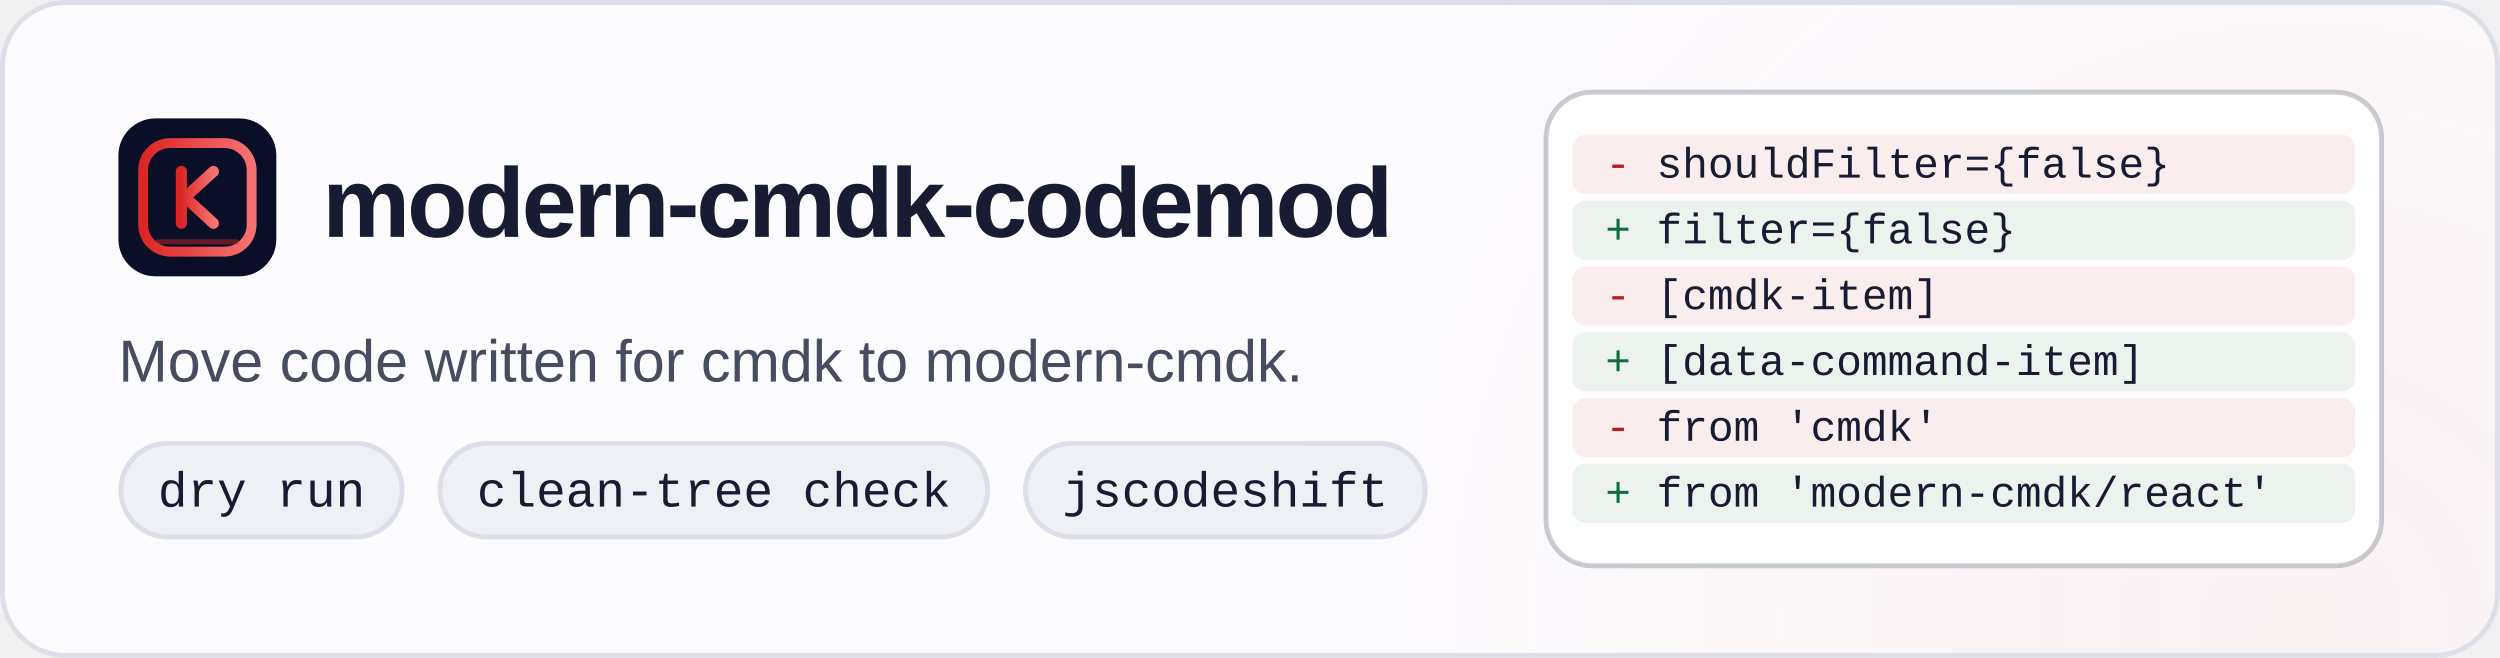
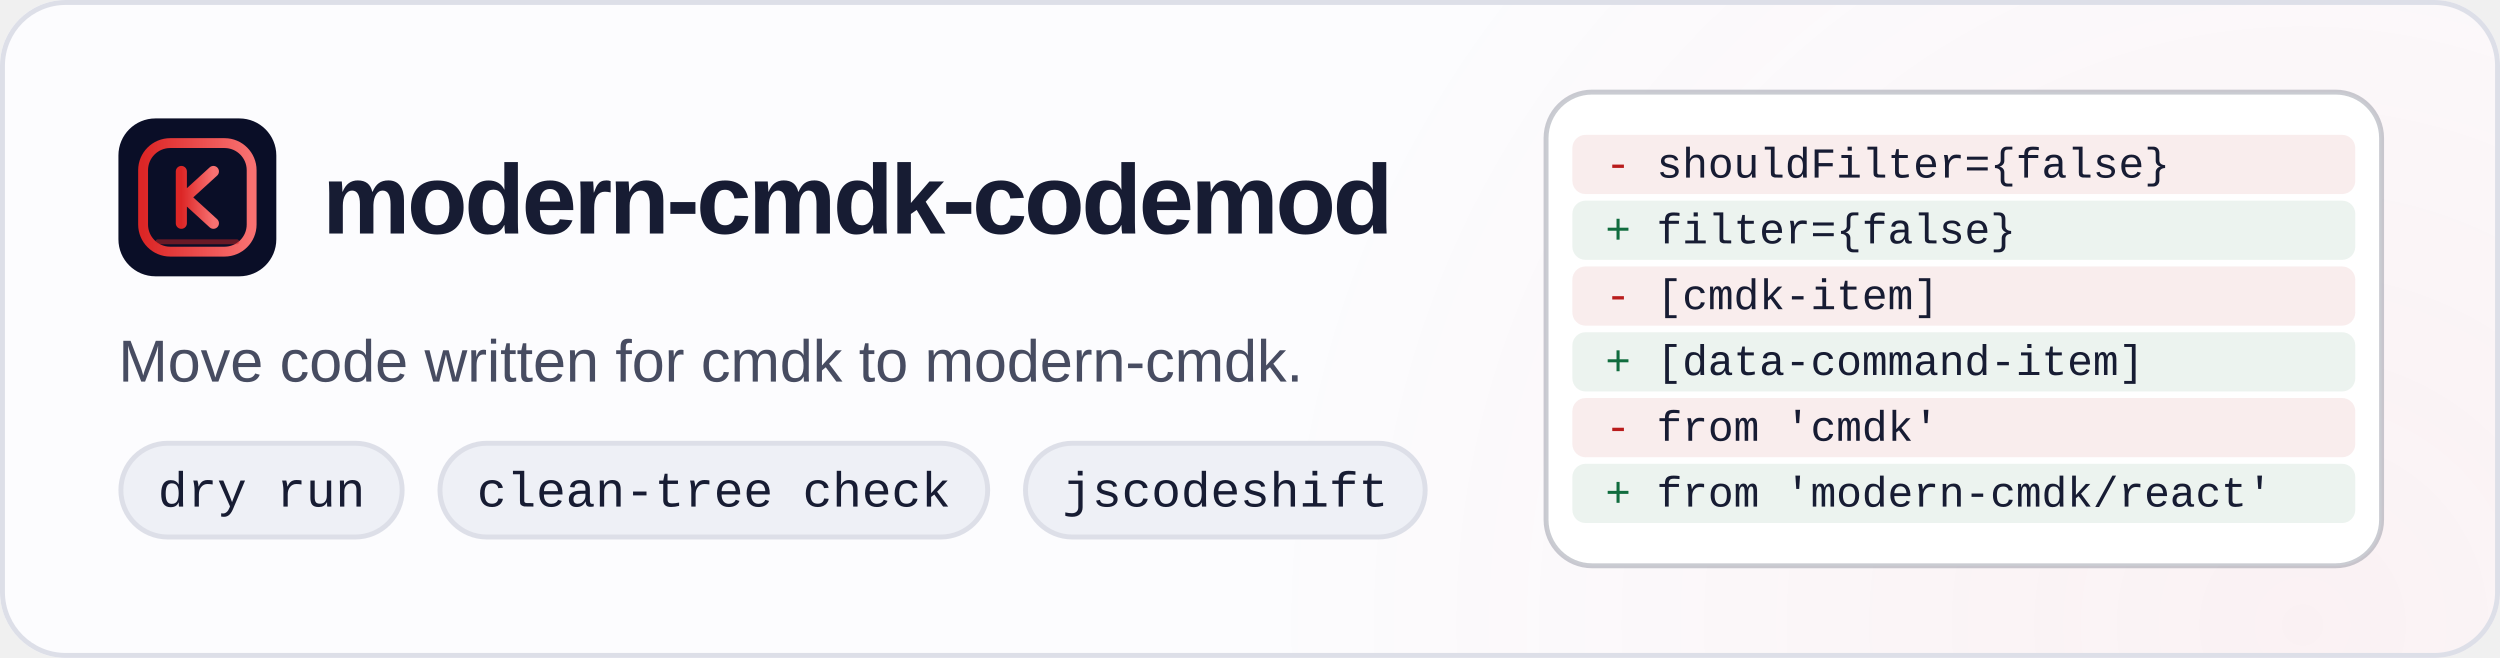
<svg xmlns="http://www.w3.org/2000/svg" width="760" height="200" viewBox="0 0 760 200" role="img" aria-label="modern-cmdk-codemod, part of modern-cmdk: move code written for cmdk to modern-cmdk. A diff turns shouldFilter={false} into filter={false}, [cmdk-item] into [data-command-item], and an import from cmdk into one from modern-cmdk/react.">
  <style>.s{font-family:'Instrument Sans Variable','Instrument Sans Fallback',Arial,sans-serif}.m{font-family:'Geist Mono Variable','Geist Mono Fallback','Courier New',monospace}</style>
  <defs>
    <linearGradient id="acc" x1="0" y1="0" x2="1" y2="0">
      <stop offset="0" stop-color="#dc2626" />
      <stop offset="1" stop-color="#f87171" />
    </linearGradient>
    <radialGradient id="glow" gradientUnits="userSpaceOnUse" cx="700" cy="190" r="320">
      <stop offset="0" stop-color="#dc2626" stop-opacity=".05" />
      <stop offset="1" stop-color="#dc2626" stop-opacity="0" />
    </radialGradient>
  </defs>
  <rect width="760" height="200" rx="20" fill="#fcfcfe" />
  <rect width="760" height="200" rx="20" fill="url(#glow)" />
  <rect x="0.75" y="0.75" width="758.5" height="198.5" rx="19.25" fill="none" stroke="#dddfe8" stroke-opacity="1" stroke-width="1.5" />
  <g transform="translate(36 36) scale(0.75)">
    <rect width="64" height="64" rx="15" fill="#0a0e27" />
    <rect x="10" y="10" width="44" height="44" rx="11" fill="none" stroke="url(#acc)" stroke-width="4" />
    <path d="M16 50h32" stroke="#dc2626" stroke-opacity=".45" stroke-width="2" stroke-linecap="round" />
    <path d="M25.5 21.5v21M38.5 21.5 27 32l11.5 10.5" fill="none" stroke="url(#acc)" stroke-width="4.5" stroke-linecap="round" stroke-linejoin="round" />
  </g>
-   <text class="s" x="98" y="72" font-size="30" font-weight="650" letter-spacing="-0.9" fill="#171c33" data-max-end="440">modern-cmdk-codemod</text>
+   <text class="s" x="98" y="71" font-size="30" font-weight="650" letter-spacing="-0.9" fill="#171c33" data-max-end="440">modern-cmdk-codemod</text>
  <text class="s" x="36" y="116" font-size="18" font-weight="500" fill="#474c61" data-max-end="440">Move code written for cmdk to modern-cmdk.</text>
  <g data-max-end="440">
    <rect x="36.75" y="134.75" width="85.5" height="28.5" rx="14.25" fill="#eef0f6" stroke="#dddfe8" stroke-width="1.5" />
    <text class="m" x="79.5" y="154" font-size="15" font-weight="500" text-anchor="middle" fill="#171c33" data-max-advance="63">dry run</text>
    <rect x="133.75" y="134.75" width="166.5" height="28.5" rx="14.25" fill="#eef0f6" stroke="#dddfe8" stroke-width="1.5" />
    <text class="m" x="217" y="154" font-size="15" font-weight="500" text-anchor="middle" fill="#171c33" data-max-advance="144">clean-tree check</text>
    <rect x="311.75" y="134.75" width="121.5" height="28.5" rx="14.25" fill="#eef0f6" stroke="#dddfe8" stroke-width="1.5" />
    <text class="m" x="372.5" y="154" font-size="15" font-weight="500" text-anchor="middle" fill="#171c33" data-max-advance="99">jscodeshift</text>
  </g>
  <rect x="470" y="28" width="254" height="144" rx="14" fill="#ffffff" stroke="#7b8090" stroke-opacity=".4" stroke-width="1.5" />
  <rect x="478" y="41" width="238" height="18" rx="4" fill="#b91c1c" fill-opacity=".08" />
  <text class="m" x="488" y="54" font-size="13" fill="#171c33" data-max-end="716">
    <tspan fill="#b91c1c">-</tspan> shouldFilter={false}</text>
  <rect x="478" y="61" width="238" height="18" rx="4" fill="#106c3e" fill-opacity=".08" />
  <text class="m" x="488" y="74" font-size="13" fill="#171c33" data-max-end="716">
    <tspan fill="#106c3e">+</tspan> filter={false}</text>
  <rect x="478" y="81" width="238" height="18" rx="4" fill="#b91c1c" fill-opacity=".08" />
  <text class="m" x="488" y="94" font-size="13" fill="#171c33" data-max-end="716">
    <tspan fill="#b91c1c">-</tspan> [cmdk-item]</text>
  <rect x="478" y="101" width="238" height="18" rx="4" fill="#106c3e" fill-opacity=".08" />
  <text class="m" x="488" y="114" font-size="13" fill="#171c33" data-max-end="716">
    <tspan fill="#106c3e">+</tspan> [data-command-item]</text>
  <rect x="478" y="121" width="238" height="18" rx="4" fill="#b91c1c" fill-opacity=".08" />
  <text class="m" x="488" y="134" font-size="13" fill="#171c33" data-max-end="716">
    <tspan fill="#b91c1c">-</tspan> from 'cmdk'</text>
  <rect x="478" y="141" width="238" height="18" rx="4" fill="#106c3e" fill-opacity=".08" />
  <text class="m" x="488" y="154" font-size="13" fill="#171c33" data-max-end="716">
    <tspan fill="#106c3e">+</tspan> from 'modern-cmdk/react'</text>
</svg>
